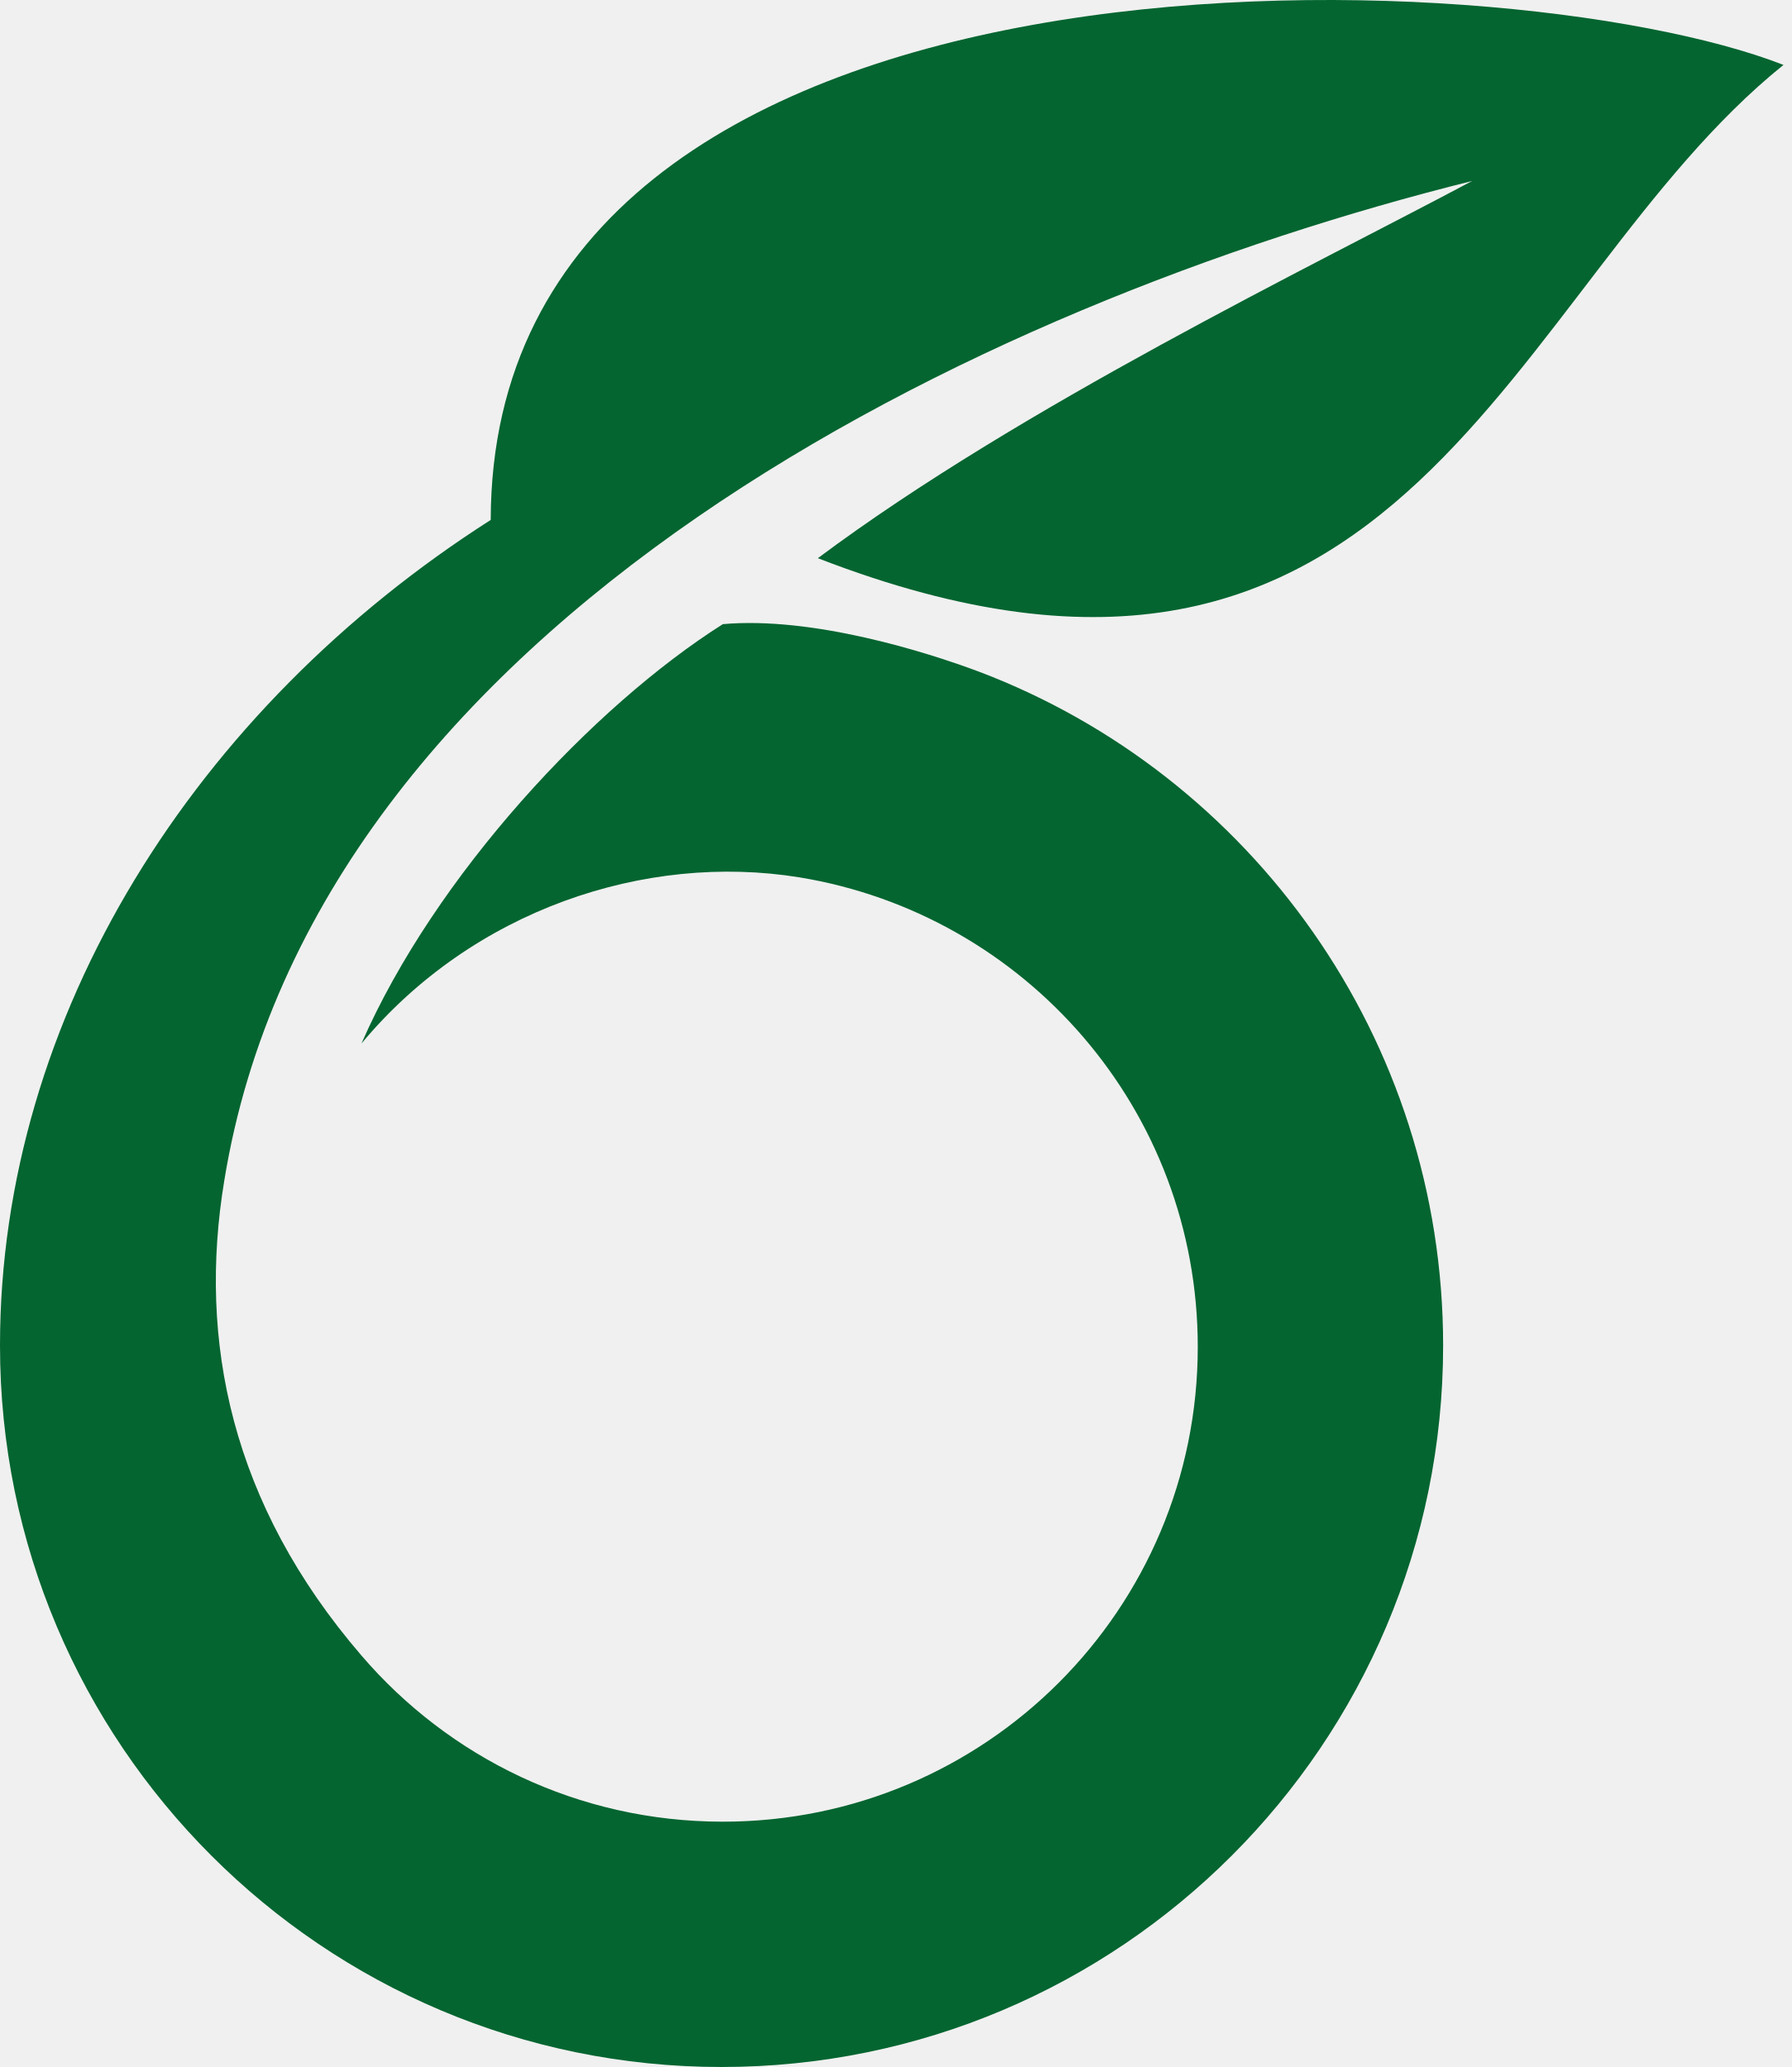
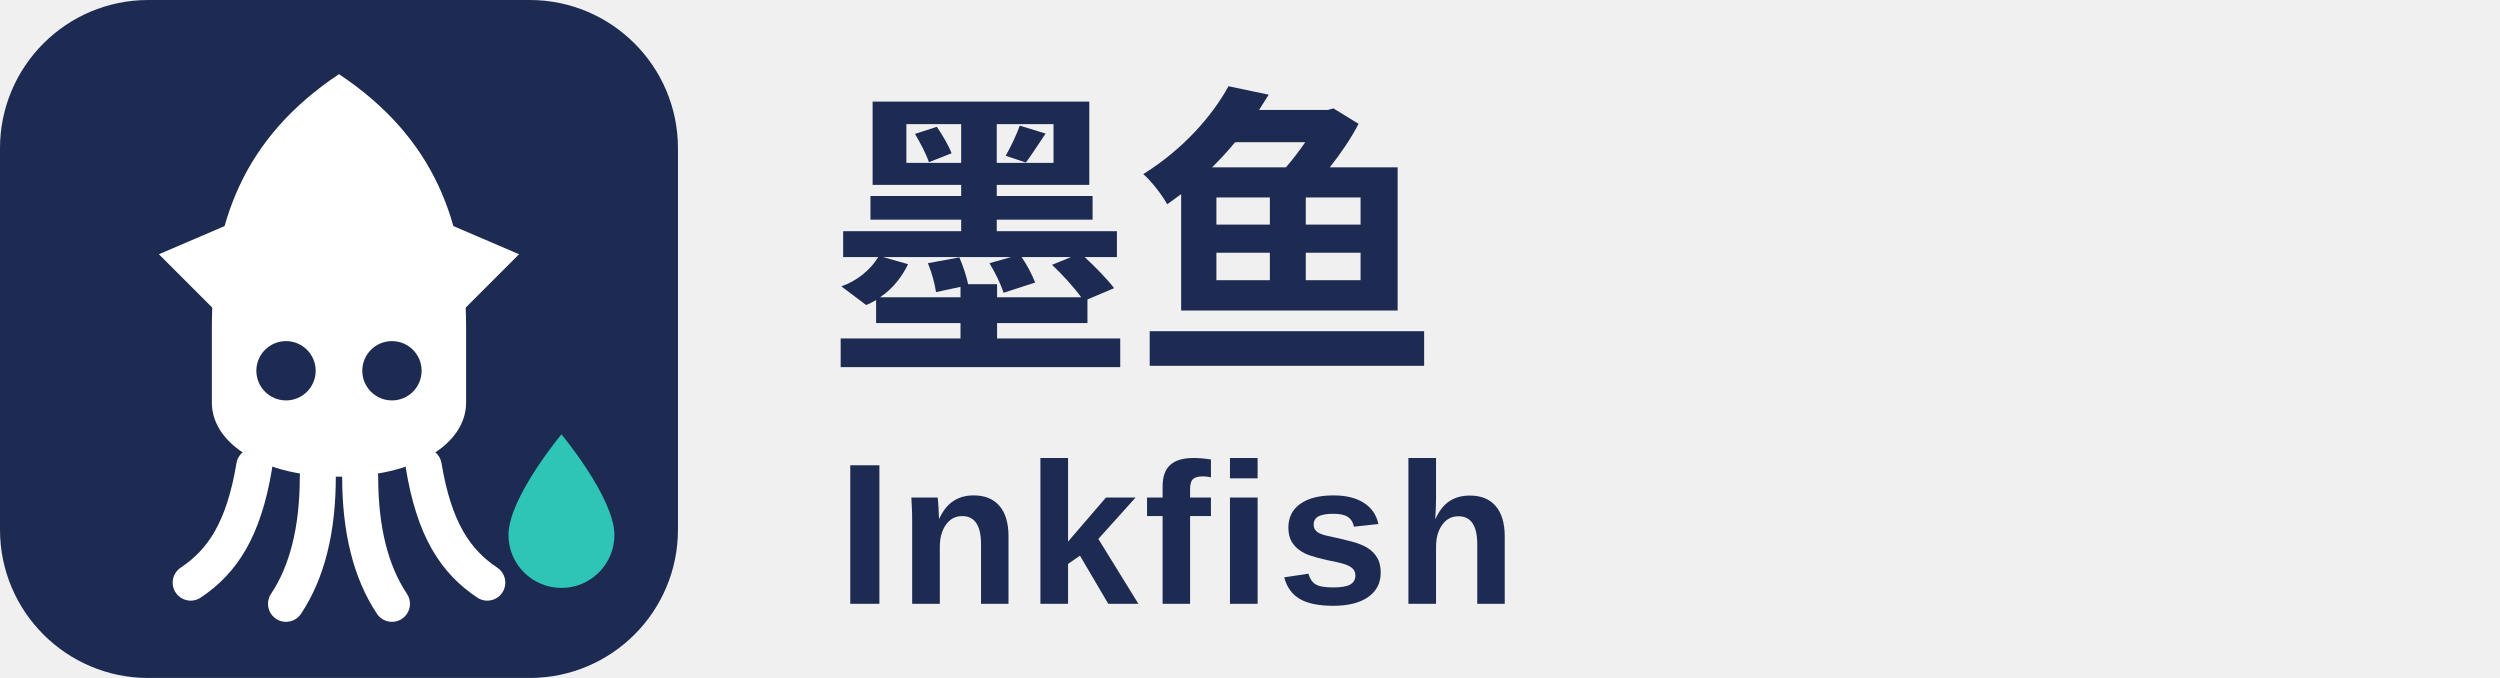
- <svg xmlns="http://www.w3.org/2000/svg" width="104" height="120" viewBox="0 0 104 120" fill="none">
-   <path d="M103.521 3.769C87.288 -2.586 28.56 -4.883 28.483 30.185C11.332 41.134 0 58.975 0 78.117C0 101.241 18.759 120 41.883 120C65.007 120 83.766 101.241 83.766 78.117C83.766 60.277 72.587 44.963 56.814 38.99C53.751 37.842 47.166 35.775 41.959 36.234C34.456 40.981 25.268 50.782 20.98 60.583C27.412 52.849 37.442 49.48 46.401 50.935C59.494 53.079 69.524 64.411 69.524 78.194C69.524 93.431 57.197 105.758 41.959 105.758C33.537 105.758 26.033 102.006 20.98 96.111C13.399 87.305 11.485 77.811 13.017 68.546C18.3 36.081 56.814 17.628 85.45 10.507C76.109 15.484 59.264 23.6 47.472 32.406C81.852 45.728 87.441 16.709 103.521 3.769Z" fill="#046530" />
+ <svg xmlns="http://www.w3.org/2000/svg" viewBox="0 0 236 64">
+   <rect width="64" height="64" rx="14" fill="#1D2B53" />
+   <path d="M15 24 L22 21 L22 31 Z M49 24 L42 21 L42 31 Z" fill="#fff" />
+   <path d="M32 7 C41 13 44 21 44 31 L44 38 C44 42 39 45 32 45 C25 45 20 42 20 38 L20 31 C20 21 23 13 32 7 Z" fill="#fff" />
+   <circle cx="27" cy="35" r="2.8" fill="#1D2B53" />
+   <circle cx="37" cy="35" r="2.8" fill="#1D2B53" />
+   <g fill="none" stroke="#fff" stroke-width="3.4" stroke-linecap="round">
+     <path d="M24 44 C23 50 21 53 18 55" />
+     <path d="M30 45 C30 50 29 54 27 57" />
+     <path d="M34 45 C34 50 35 54 37 57" />
+     <path d="M40 44 C41 50 43 53 46 55" />
+   </g>
+   <path d="M53 41 C53 41 48 47 48 50.5 A5 5 0 0 0 58 50.5 C58 47 53 41 53 41 Z" fill="#2EC4B6" />
+   <text x="78" y="33" font-family="'PingFang SC','Noto Sans CJK SC','Microsoft YaHei',sans-serif" font-size="29" font-weight="700" fill="#1D2B53">墨鱼</text>
+   <text x="79" y="57" font-family="'Helvetica Neue',Arial,sans-serif" font-size="19" font-weight="600" letter-spacing="0.5" fill="#1D2B53">Inkfish</text>
</svg>
